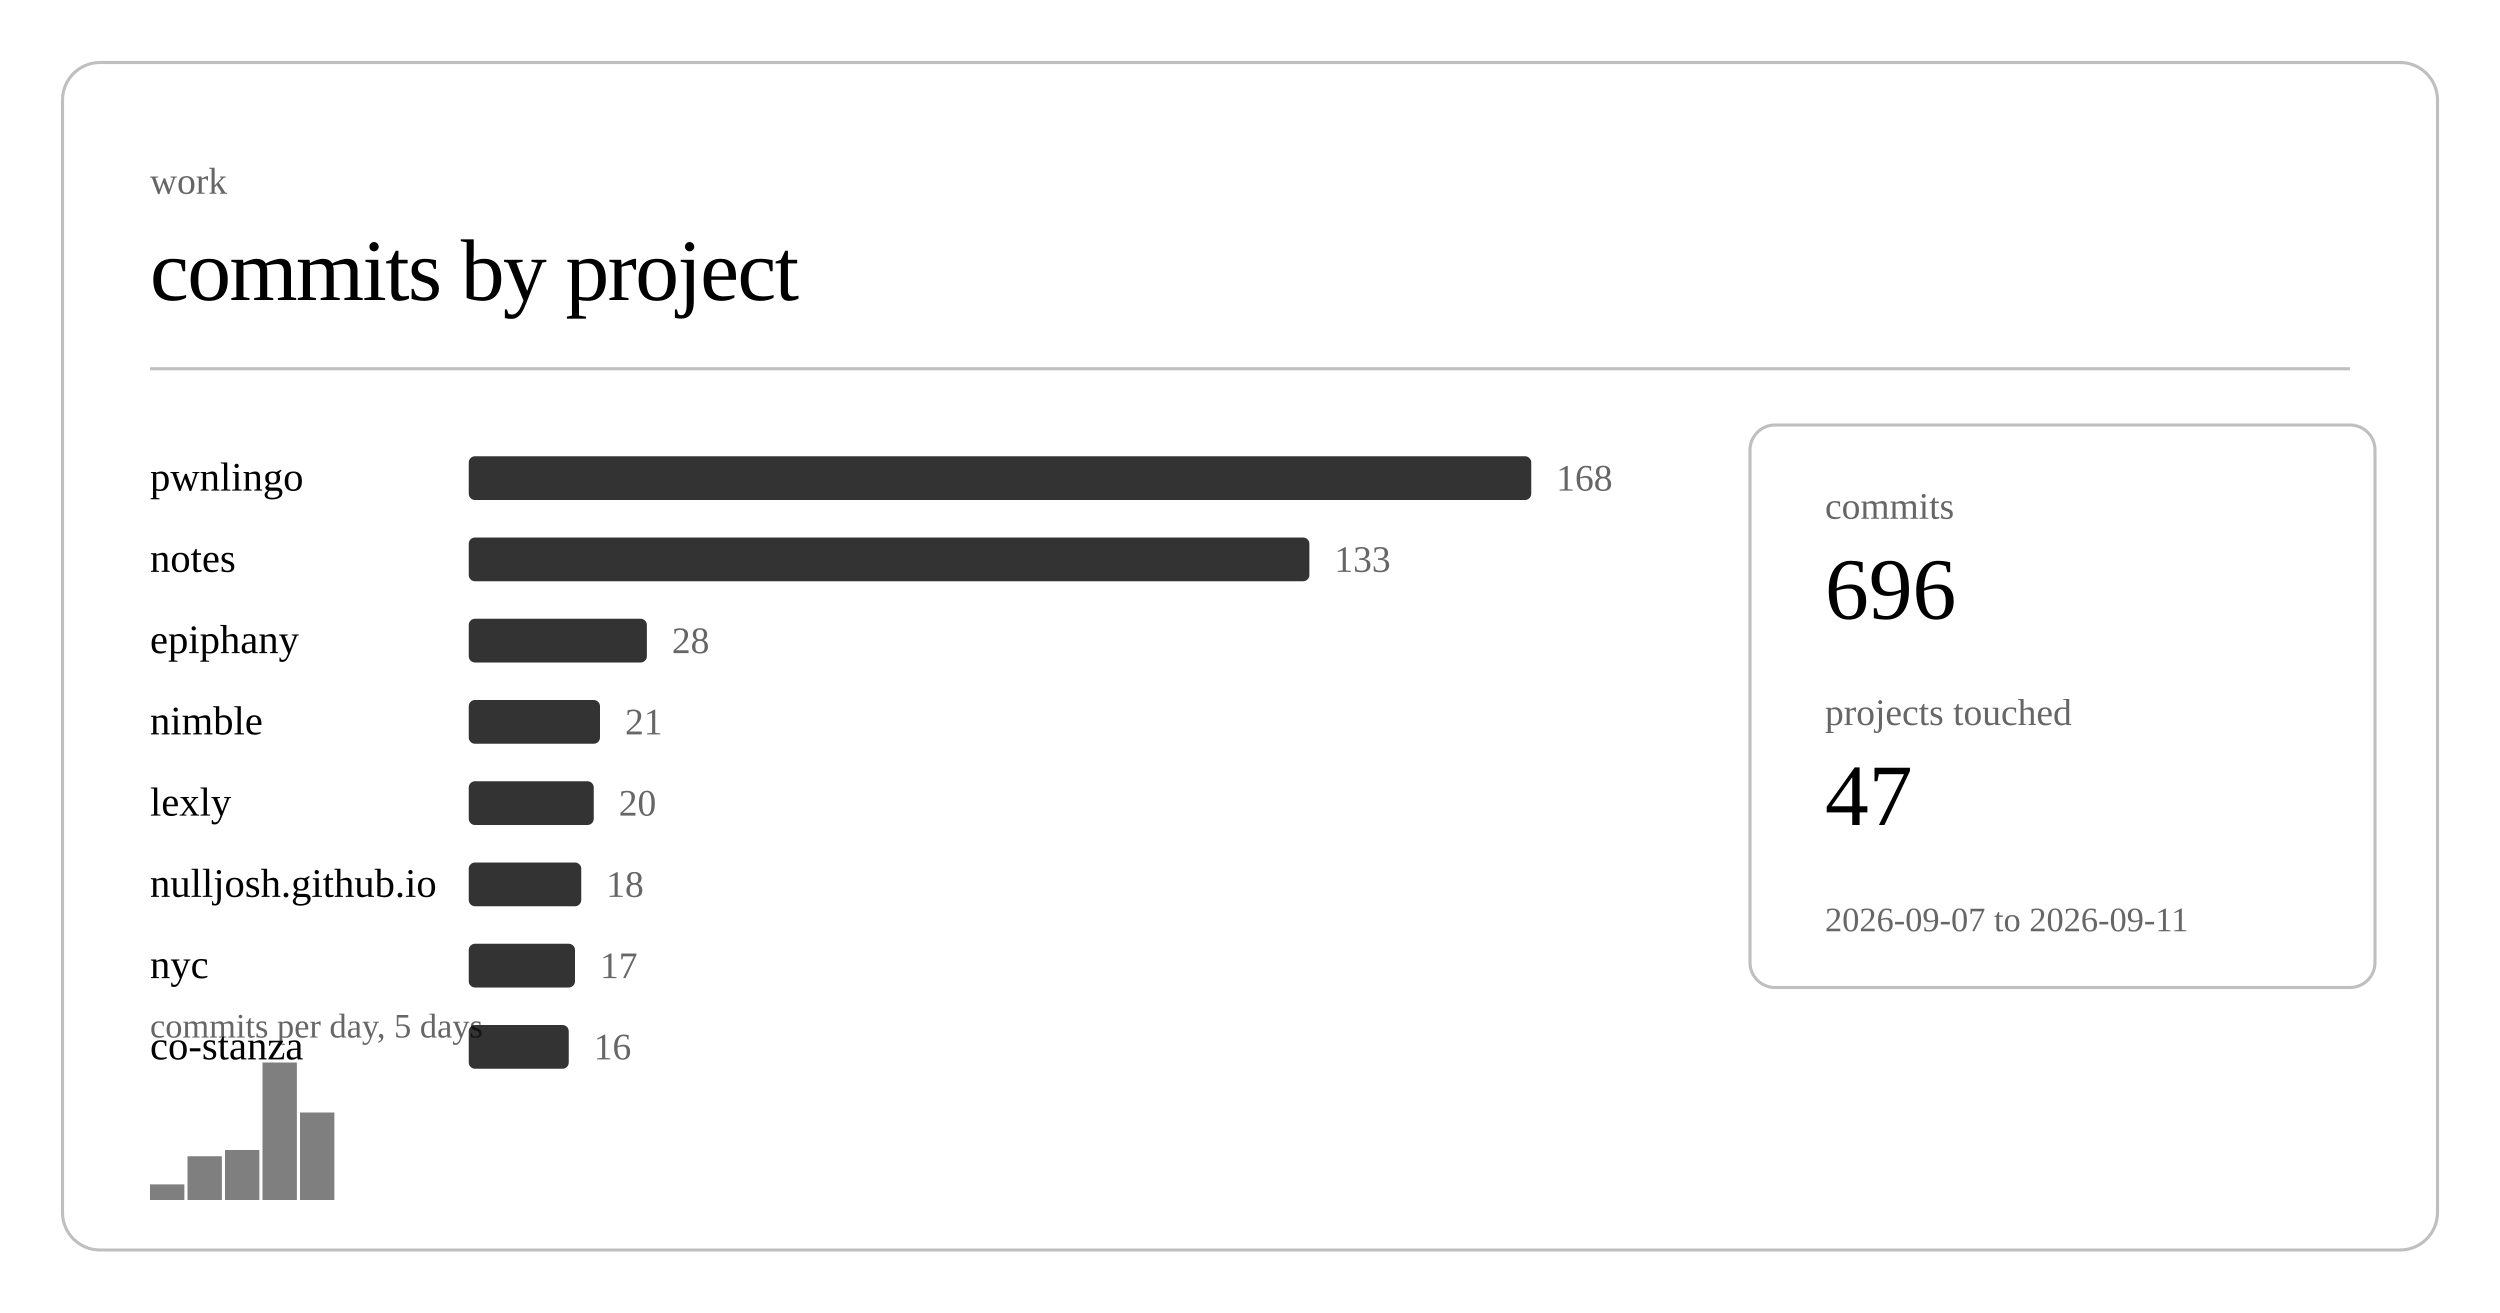
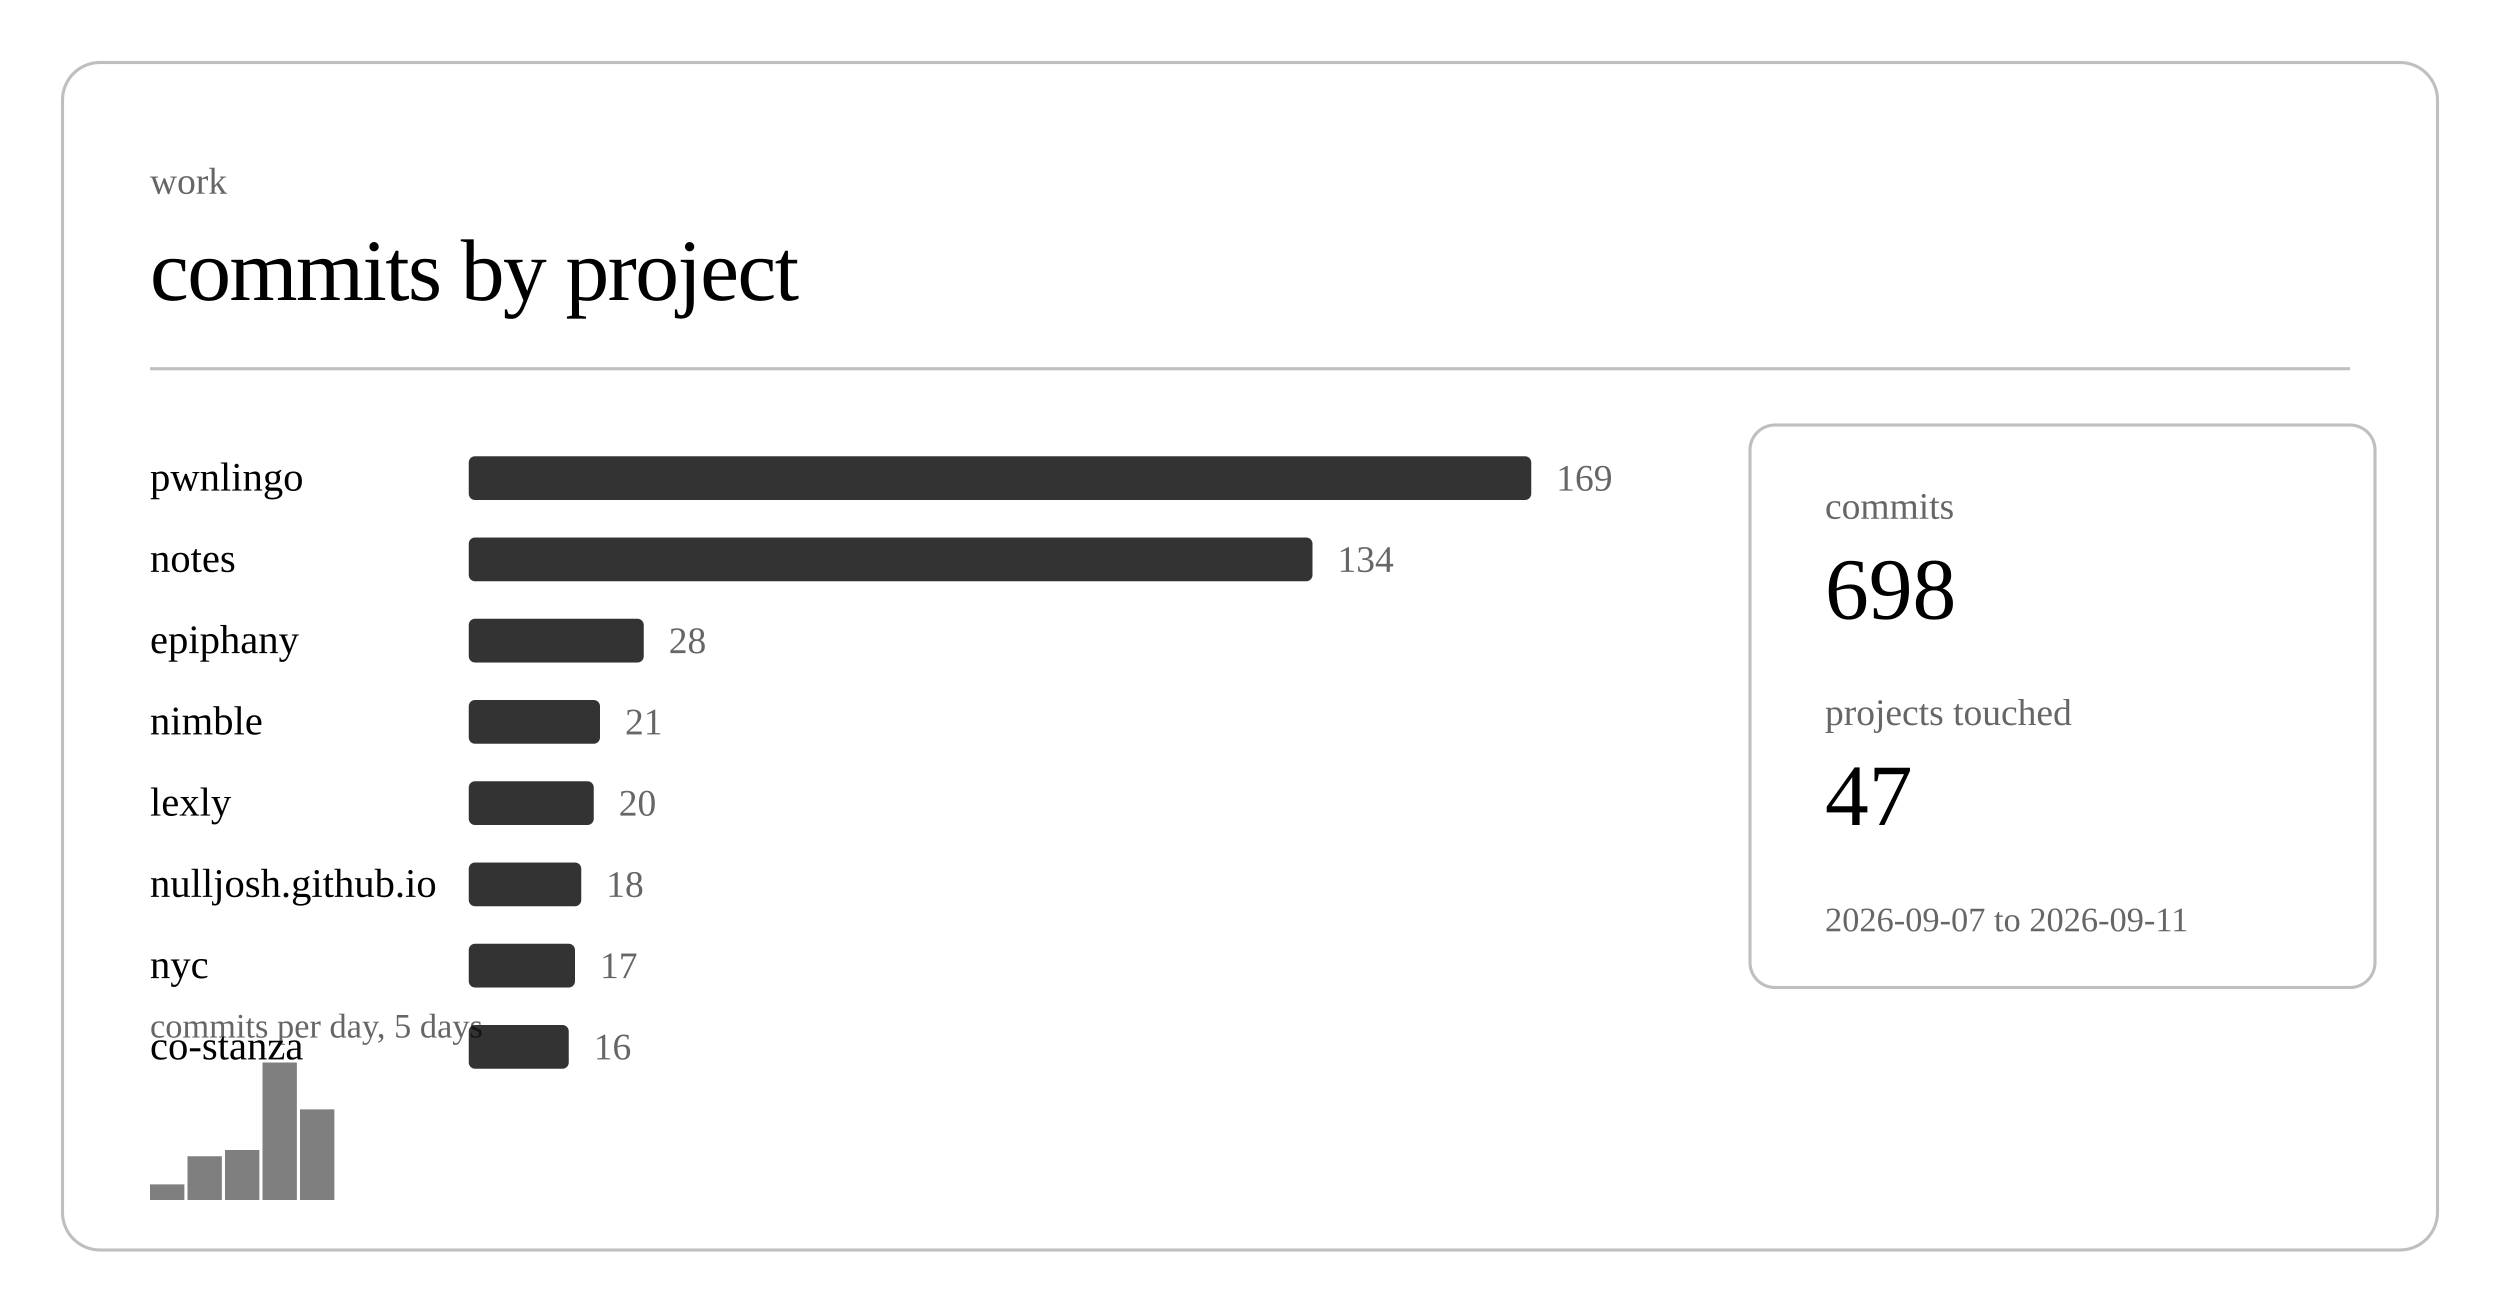
<svg xmlns="http://www.w3.org/2000/svg" class="post-header-svg" viewBox="0 0 800 420" width="800" height="420">
  <rect x="20" y="20" width="760" height="380" rx="12" ry="12" fill="none" stroke="currentColor" stroke-width="1" opacity="0.25" />
  <text fill="currentColor" x="48" y="62" font-size="12" opacity="0.6">work</text>
  <text fill="currentColor" x="48" y="96" font-size="28" font-weight="300" letter-spacing="-0.5">commits by project</text>
  <line stroke="currentColor" x1="48" y1="118" x2="752" y2="118" stroke-width="1" opacity="0.25" />
  <a href="https://github.com/nulljosh/pwnlingo">
    <text fill="currentColor" x="48" y="157" font-size="13">pwnlingo</text>
  </a>
  <rect x="150" y="146" width="340" height="14" rx="2" fill="currentColor" opacity="0.8" />
-   <text fill="currentColor" x="498" y="157" font-size="12" opacity="0.6">168</text>
+   <text fill="currentColor" x="498" y="157" font-size="12" opacity="0.6">169</text>
  <a href="https://github.com/nulljosh/notes">
    <text fill="currentColor" x="48" y="183" font-size="13">notes</text>
  </a>
-   <rect x="150" y="172" width="269" height="14" rx="2" fill="currentColor" opacity="0.8" />
-   <text fill="currentColor" x="427" y="183" font-size="12" opacity="0.6">133</text>
+   <rect x="150" y="172" width="270" height="14" rx="2" fill="currentColor" opacity="0.8" />
+   <text fill="currentColor" x="428" y="183" font-size="12" opacity="0.6">134</text>
  <a href="https://github.com/nulljosh/epiphany">
    <text fill="currentColor" x="48" y="209" font-size="13">epiphany</text>
  </a>
-   <rect x="150" y="198" width="57" height="14" rx="2" fill="currentColor" opacity="0.8" />
-   <text fill="currentColor" x="215" y="209" font-size="12" opacity="0.6">28</text>
+   <rect x="150" y="198" width="56" height="14" rx="2" fill="currentColor" opacity="0.8" />
+   <text fill="currentColor" x="214" y="209" font-size="12" opacity="0.6">28</text>
  <a href="https://github.com/nulljosh/nimble">
    <text fill="currentColor" x="48" y="235" font-size="13">nimble</text>
  </a>
  <rect x="150" y="224" width="42" height="14" rx="2" fill="currentColor" opacity="0.8" />
  <text fill="currentColor" x="200" y="235" font-size="12" opacity="0.6">21</text>
  <a href="https://github.com/nulljosh/lexly">
    <text fill="currentColor" x="48" y="261" font-size="13">lexly</text>
  </a>
  <rect x="150" y="250" width="40" height="14" rx="2" fill="currentColor" opacity="0.8" />
  <text fill="currentColor" x="198" y="261" font-size="12" opacity="0.6">20</text>
  <a href="https://github.com/nulljosh/nulljosh.github.io">
    <text fill="currentColor" x="48" y="287" font-size="13">nulljosh.github.io</text>
  </a>
  <rect x="150" y="276" width="36" height="14" rx="2" fill="currentColor" opacity="0.8" />
  <text fill="currentColor" x="194" y="287" font-size="12" opacity="0.6">18</text>
  <a href="https://github.com/nulljosh/nyc">
    <text fill="currentColor" x="48" y="313" font-size="13">nyc</text>
  </a>
  <rect x="150" y="302" width="34" height="14" rx="2" fill="currentColor" opacity="0.8" />
  <text fill="currentColor" x="192" y="313" font-size="12" opacity="0.6">17</text>
  <a href="https://github.com/nulljosh/co-stanza">
    <text fill="currentColor" x="48" y="339" font-size="13">co-stanza</text>
  </a>
  <rect x="150" y="328" width="32" height="14" rx="2" fill="currentColor" opacity="0.8" />
  <text fill="currentColor" x="190" y="339" font-size="12" opacity="0.6">16</text>
  <rect x="48.0" y="379" width="11.0" height="5" fill="currentColor" opacity="0.5" />
  <rect x="60.0" y="370" width="11.0" height="14" fill="currentColor" opacity="0.5" />
  <rect x="72.0" y="368" width="11.0" height="16" fill="currentColor" opacity="0.5" />
  <rect x="84.0" y="340" width="11.0" height="44" fill="currentColor" opacity="0.5" />
-   <rect x="96.0" y="356" width="11.0" height="28" fill="currentColor" opacity="0.5" />
+   <rect x="96.0" y="355" width="11.0" height="29" fill="currentColor" opacity="0.5" />
  <text fill="currentColor" x="48" y="332" font-size="11" opacity="0.6">commits per day, 5 days</text>
  <rect x="560" y="136" width="200" height="180" rx="8" ry="8" fill="none" stroke="currentColor" stroke-width="1" opacity="0.25" />
  <text fill="currentColor" x="584" y="166" font-size="12" opacity="0.6">commits</text>
-   <text fill="currentColor" x="584" y="198" font-size="28" font-weight="500">696</text>
+   <text fill="currentColor" x="584" y="198" font-size="28" font-weight="500">698</text>
  <text fill="currentColor" x="584" y="232" font-size="12" opacity="0.6">projects touched</text>
  <text fill="currentColor" x="584" y="264" font-size="28" font-weight="500">47</text>
  <text fill="currentColor" x="584" y="298" font-size="11" opacity="0.6">2026-09-07 to 2026-09-11</text>
</svg>
